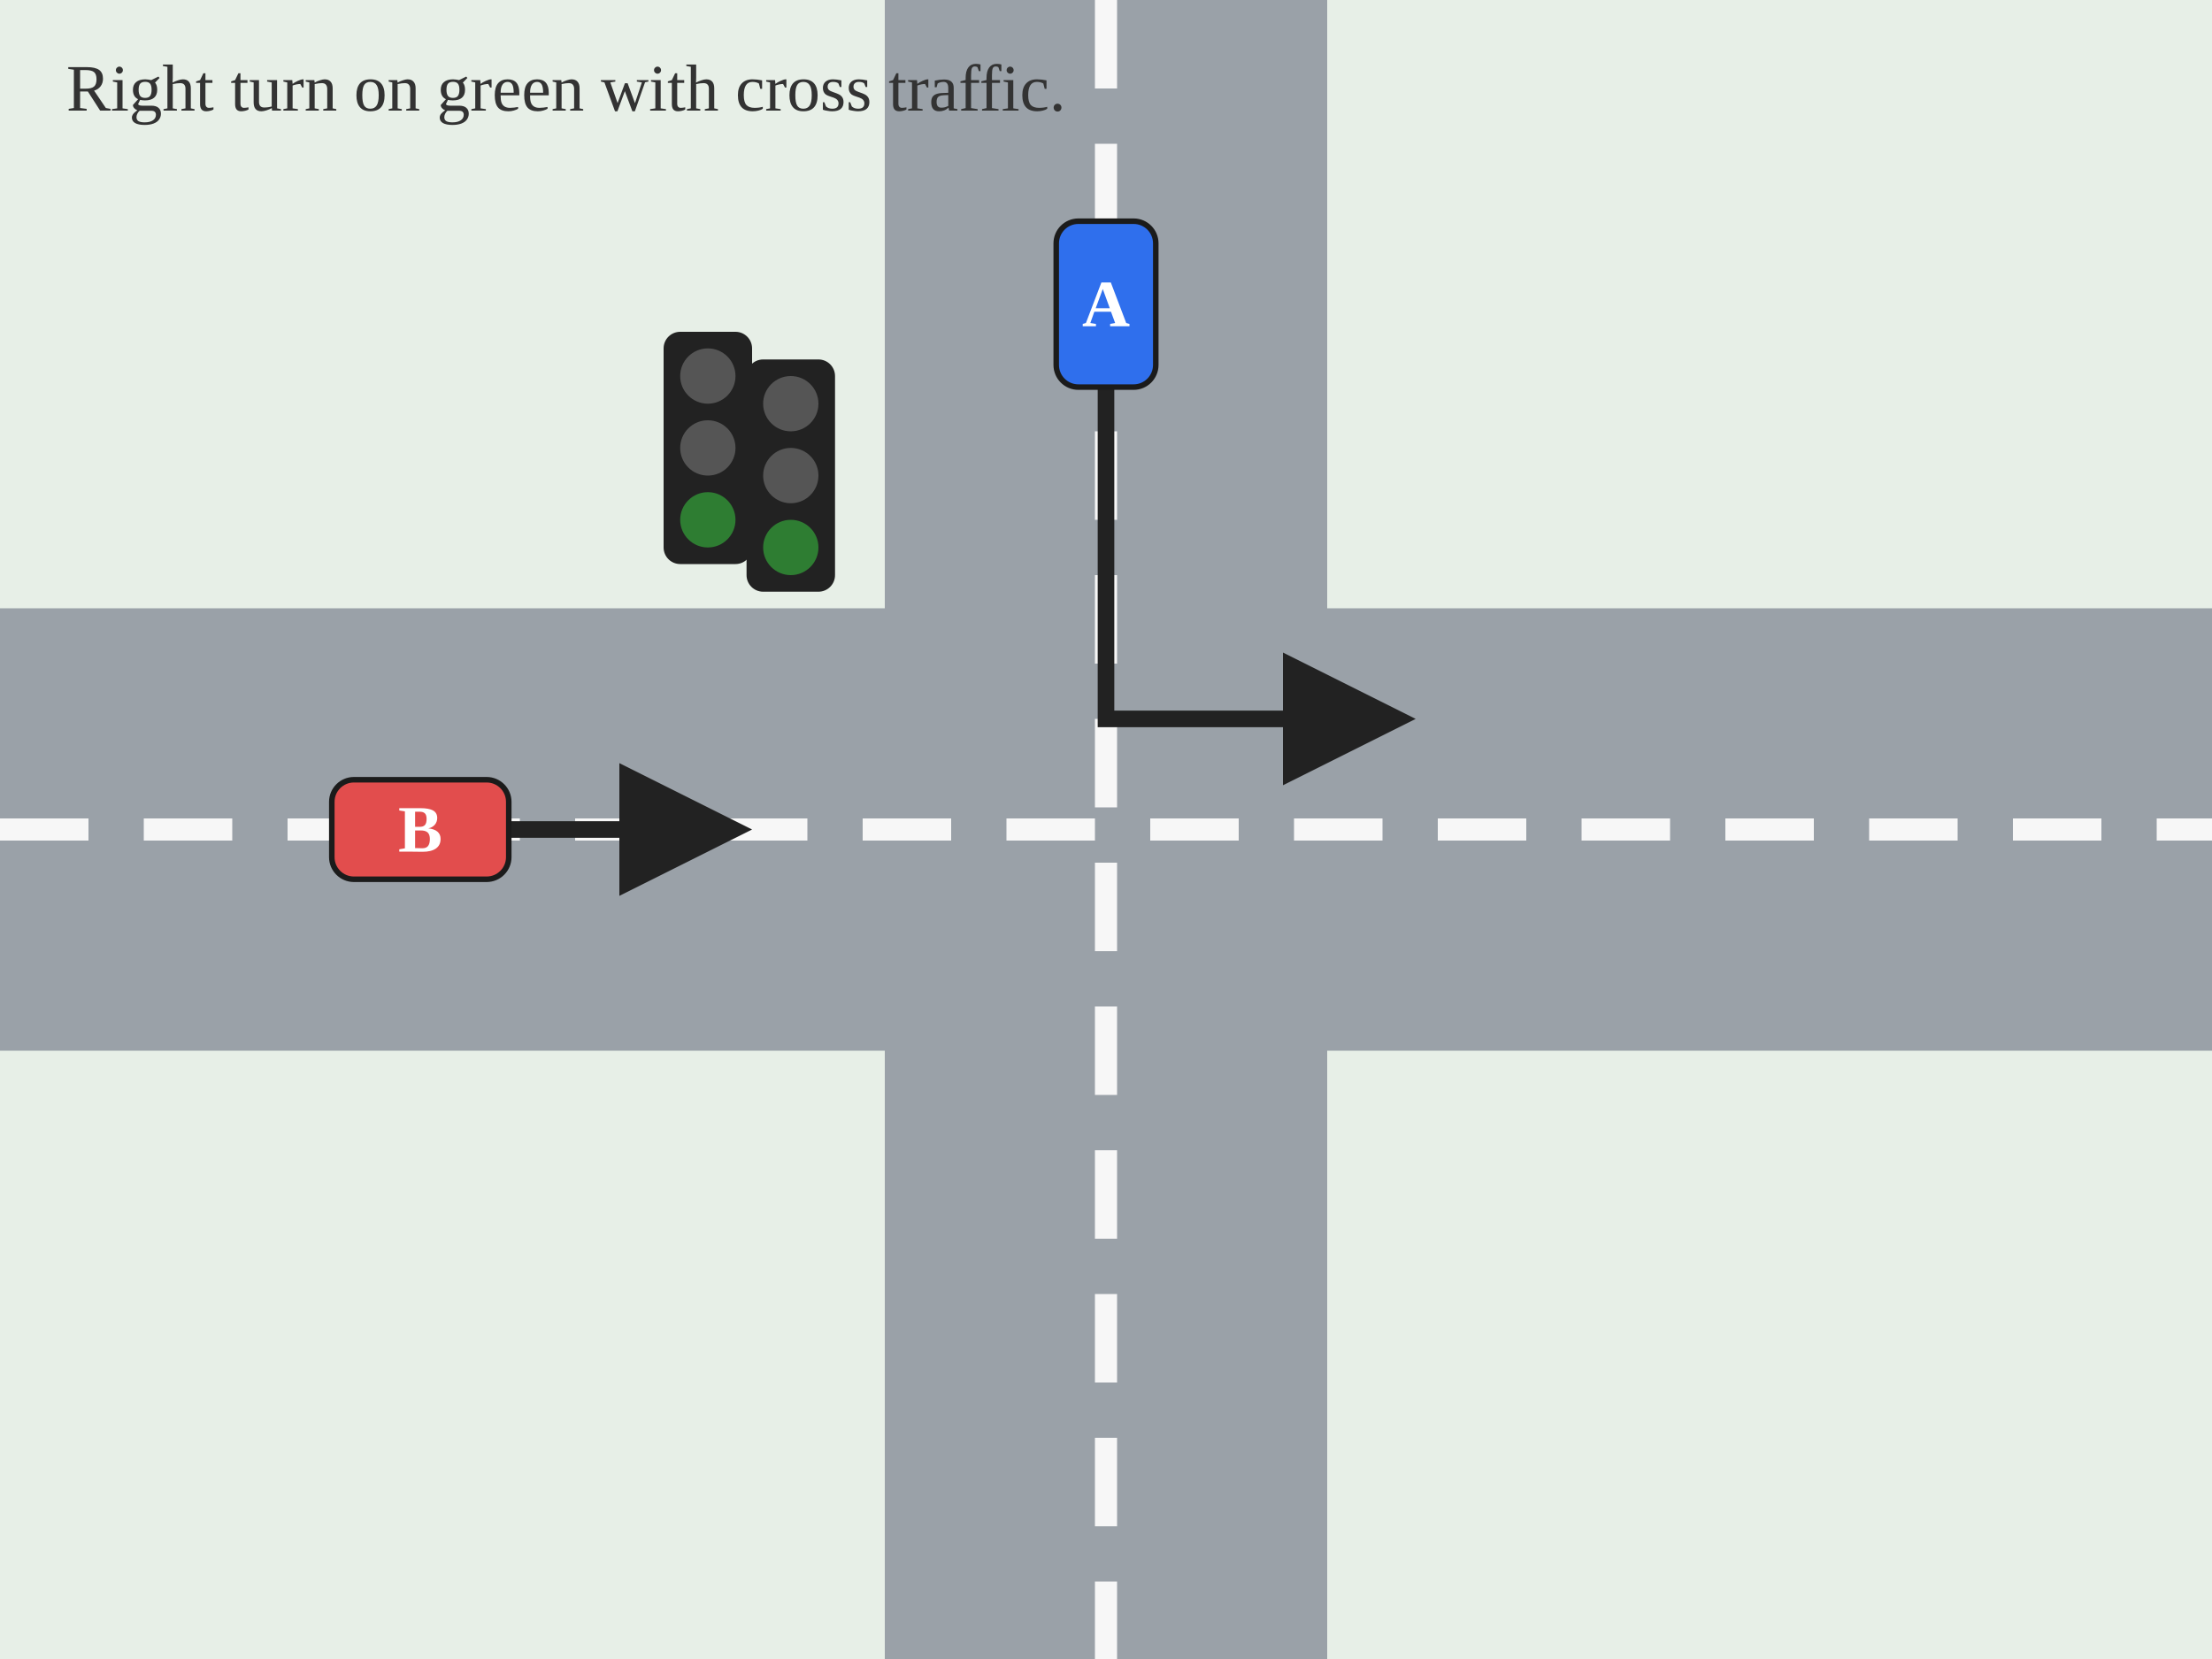
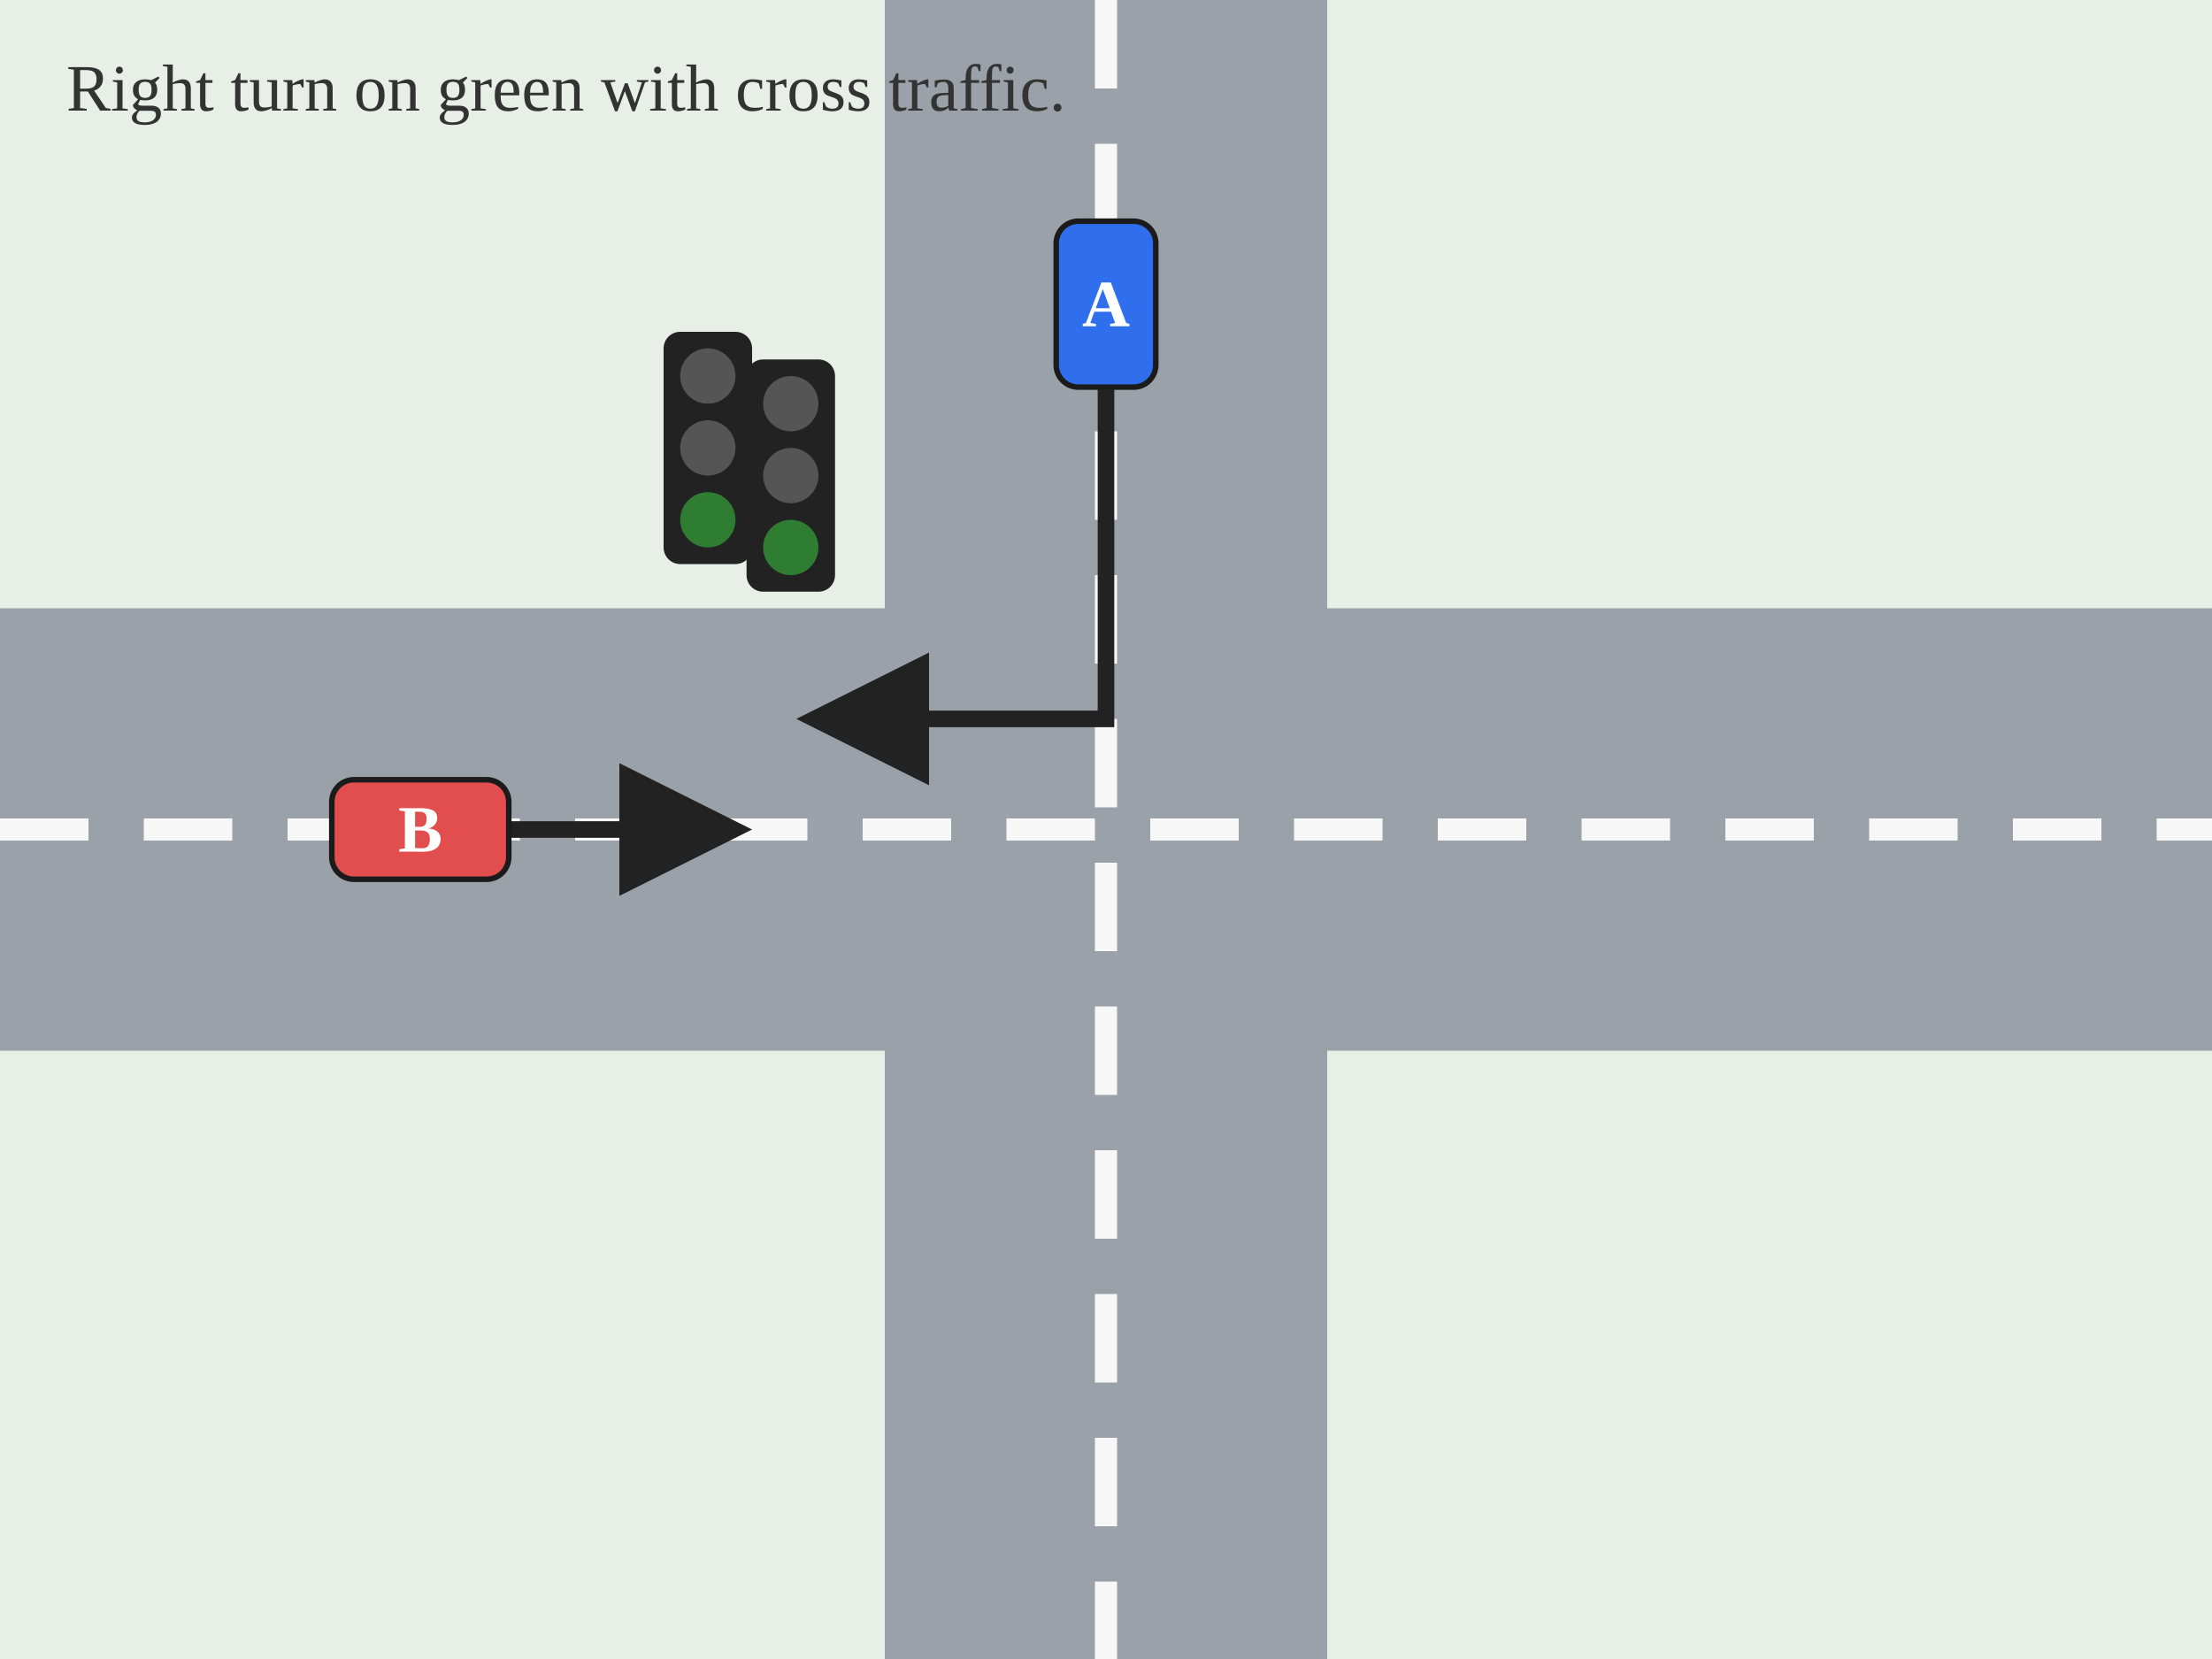
<svg xmlns="http://www.w3.org/2000/svg" width="400" height="300" viewBox="0 0 400 300" role="img">
  <defs>
    <marker id="arrow" markerWidth="8" markerHeight="8" refX="6" refY="4" orient="auto">
      <path d="M0,0 L8,4 L0,8 Z" fill="#222" />
    </marker>
  </defs>
  <rect width="400" height="300" fill="#e7efe7" />
  <rect x="0" y="110" width="400" height="80" fill="#9aa1a8" />
  <rect x="160" y="0" width="80" height="300" fill="#9aa1a8" />
  <line x1="0" y1="150" x2="400" y2="150" stroke="#f7f7f7" stroke-width="4" stroke-dasharray="16 10" />
  <line x1="200" y1="0" x2="200" y2="300" stroke="#f7f7f7" stroke-width="4" stroke-dasharray="16 10" />
  <rect x="135" y="65" width="16" height="42" rx="3" fill="#222" />
  <circle cx="143" cy="73" r="5" fill="#555" />
  <circle cx="143" cy="86" r="5" fill="#555" />
  <circle cx="143" cy="99" r="5" fill="#2e7d32" />
  <rect x="120" y="60" width="16" height="42" rx="3" fill="#222" />
  <circle cx="128" cy="68" r="5" fill="#555" />
  <circle cx="128" cy="81" r="5" fill="#555" />
  <circle cx="128" cy="94" r="5" fill="#2e7d32" />
-   <path d="M 200 68 L 200 130 L 250 130" fill="none" stroke="#222" stroke-width="3" marker-end="url(#arrow)" />
+   <path d="M 200 68 L 200 130 L 150 130" fill="none" stroke="#222" stroke-width="3" marker-end="url(#arrow)" />
  <path d="M 75 150 L 130 150" fill="none" stroke="#222" stroke-width="3" marker-end="url(#arrow)" />
  <rect x="191" y="40" width="18" height="30" rx="4" fill="#2f6fed" stroke="#1b1b1b" stroke-width="1" />
  <text x="200.0" y="59.0" text-anchor="middle" font-size="12" fill="#fff" font-weight="700">A</text>
  <rect x="60" y="141" width="32" height="18" rx="4" fill="#e24d4d" stroke="#1b1b1b" stroke-width="1" />
  <text x="76.0" y="154.0" text-anchor="middle" font-size="12" fill="#fff" font-weight="700">B</text>
  <text x="12" y="20" font-size="12" fill="#333">Right turn on green with cross traffic.</text>
</svg>
